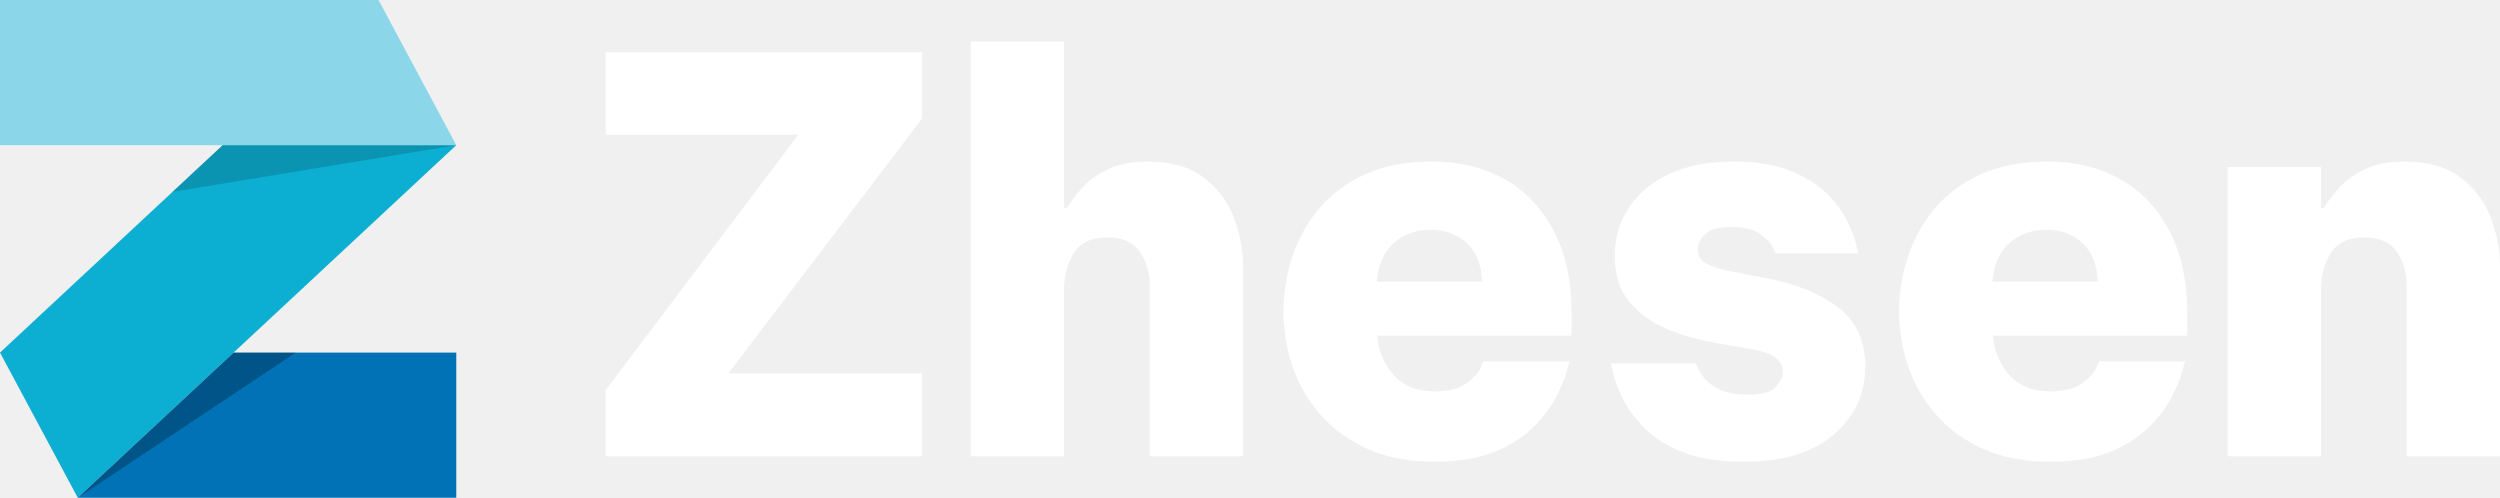
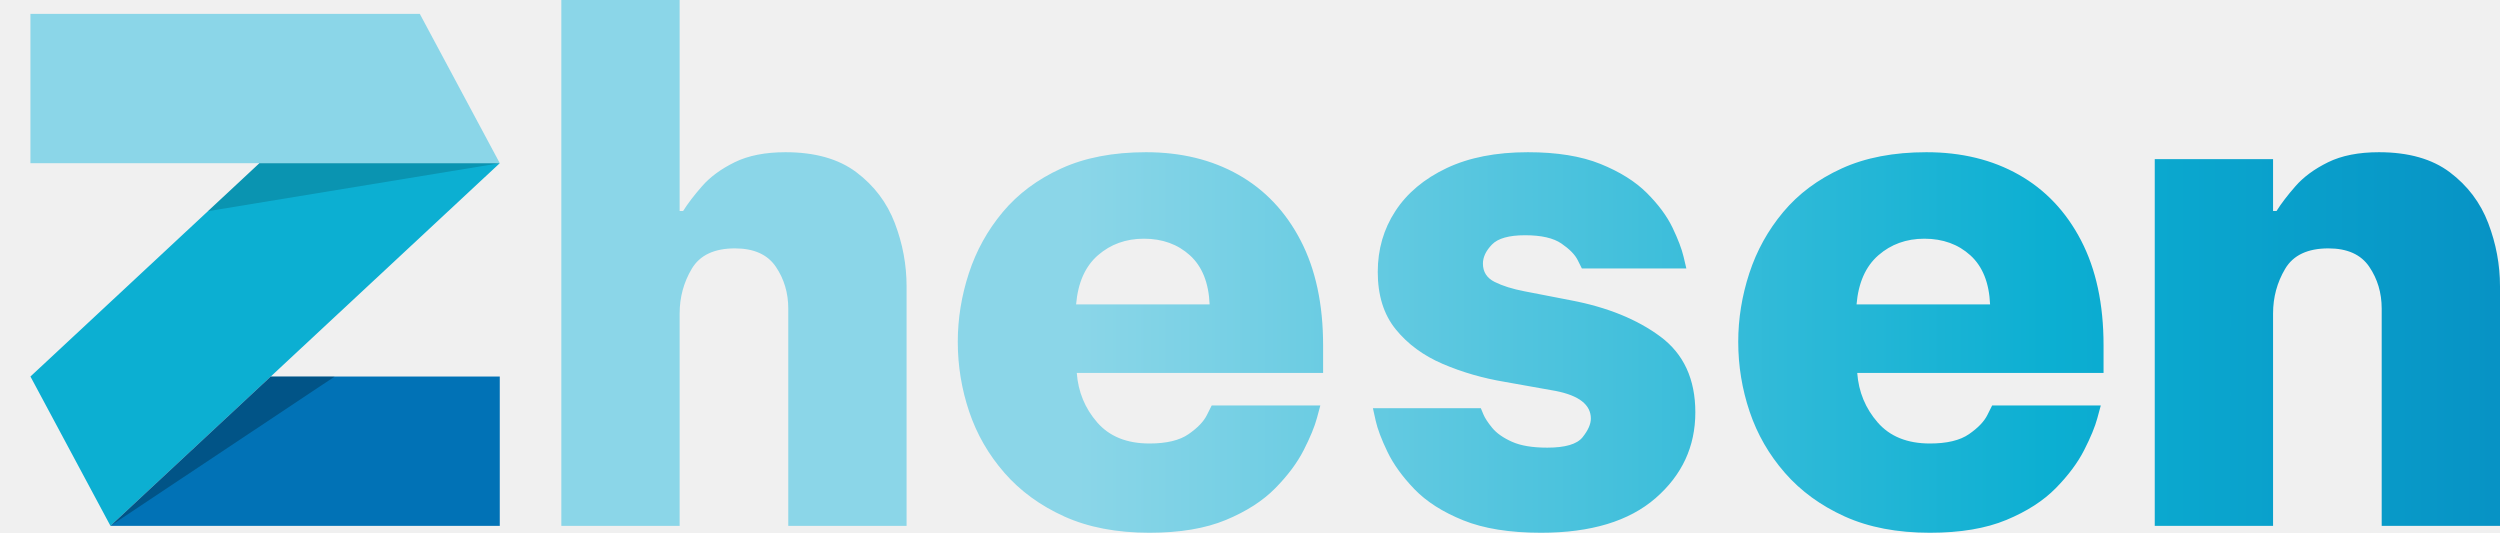
- <svg xmlns="http://www.w3.org/2000/svg" viewBox="0 -83.60 458.06 91.20">
-   <g transform="translate(0 -83.6) scale(1.9)">
+ <svg xmlns="http://www.w3.org/2000/svg" viewBox="0 -76.00 361.33 77.00">
+   <defs>
+     <linearGradient id="zd" gradientUnits="userSpaceOnUse" x1="81.13" x2="361.33" y1="0" y2="0">
+       <stop offset="0" stop-color="#8bd6e8" />
+       <stop offset=".5" stop-color="#0cafd2" />
+       <stop offset="1" stop-color="#0172b6" />
+     </linearGradient>
+   </defs>
+   <g transform="translate(4.4 -74) scale(1.541667)">
    <polygon points="0 0 36.5 0 44 14 0 14" fill="#8bd6e8" />
    <polygon points="21.47 14 44 14 7.5 48 0 34" fill="#0cafd2" />
    <polygon points="21.47 14 44 14 16.64 18.5" fill="#000" fill-opacity=".16" />
    <polygon points="7.5 48 44 48 44 34 22.53 34" fill="#0172b6" />
    <polygon points="7.5 48 22.53 34 28.53 34" fill="#000" fill-opacity=".26" />
  </g>
-   <path transform="translate(106.56 0)" d="M62.40 0L4.40 0L4.40-12.10L39.70-58.90L4.40-58.90L4.40-74L62.40-74L62.40-61.90L26.90-15.20L62.40-15.20L62.40 0ZM88.40 0L71.30 0L71.30-76L88.40-76L88.40-45.50L88.90-45.50Q89.90-47.10 91.65-49.10Q93.40-51.10 96.35-52.55Q99.30-54 103.70-54L103.70-54Q110.10-54 113.95-51.10Q117.80-48.20 119.50-43.75Q121.20-39.30 121.20-34.60L121.20-34.60L121.20 0L104.10 0L104.10-31.40Q104.10-34.80 102.30-37.45Q100.50-40.10 96.40-40.10L96.40-40.10Q91.90-40.10 90.15-37.15Q88.40-34.20 88.40-30.70L88.40-30.70L88.40 0ZM156.30 1L156.30 1Q149.20 1 144-1.35Q138.80-3.70 135.35-7.65Q131.90-11.60 130.25-16.50Q128.60-21.40 128.60-26.60L128.60-26.60Q128.60-31.60 130.20-36.50Q131.80-41.40 135.10-45.35Q138.40-49.30 143.55-51.65Q148.70-54 155.80-54L155.80-54Q163.40-54 169.15-50.75Q174.90-47.50 178.15-41.25Q181.40-35 181.40-26.10L181.40-26.10L181.40-22.10L145.80-22.10Q146.10-18 148.75-14.95Q151.40-11.90 156.30-11.90L156.30-11.90Q160-11.90 161.95-13.25Q163.90-14.60 164.60-16Q165.30-17.40 165.30-17.40L165.30-17.40L181-17.40Q181-17.40 180.50-15.55Q180-13.70 178.60-10.95Q177.20-8.20 174.50-5.45Q171.80-2.70 167.35-0.85Q162.90 1 156.30 1ZM145.70-32L145.70-32L165-32Q164.80-36.70 162.15-39.10Q159.50-41.50 155.50-41.50L155.50-41.50Q151.60-41.50 148.85-39.10Q146.10-36.70 145.70-32ZM212.90 1L212.90 1Q206.10 1 201.65-0.80Q197.20-2.60 194.60-5.30Q192.00-8 190.70-10.70Q189.40-13.40 189.00-15.20Q188.60-17 188.60-17L188.60-17L204.20-17Q204.20-17 204.55-16.15Q204.90-15.30 205.85-14.15Q206.80-13 208.70-12.15Q210.60-11.30 213.80-11.30L213.80-11.30Q217.70-11.30 218.90-12.80Q220.10-14.30 220.10-15.50L220.10-15.50Q220.10-18.50 215.00-19.50L215.00-19.50L207.70-20.80Q202.90-21.60 198.70-23.40Q194.50-25.20 191.90-28.40Q189.30-31.60 189.30-36.70L189.30-36.70Q189.30-41.60 191.85-45.50Q194.40-49.40 199.25-51.70Q204.10-54 211.00-54L211.00-54Q217.30-54 221.50-52.30Q225.70-50.60 228.20-48.10Q230.70-45.60 231.90-43.10Q233.10-40.60 233.50-38.90Q233.90-37.20 233.90-37.20L233.90-37.20L218.80-37.20Q218.80-37.20 218.20-38.40Q217.60-39.60 215.85-40.80Q214.10-42 210.60-42L210.60-42Q207.10-42 205.80-40.65Q204.50-39.30 204.50-37.90L204.50-37.90Q204.50-36.10 206.20-35.25Q207.90-34.40 210.50-33.90L210.50-33.90L217.20-32.60Q225.10-31.10 230.15-27.35Q235.20-23.60 235.20-16.40L235.20-16.40Q235.20-9 229.45-4Q223.70 1 212.90 1ZM269.10 1L269.10 1Q262 1 256.80-1.35Q251.60-3.70 248.15-7.65Q244.70-11.60 243.05-16.50Q241.40-21.40 241.40-26.60L241.40-26.60Q241.40-31.60 243.00-36.50Q244.60-41.40 247.90-45.35Q251.20-49.30 256.35-51.65Q261.50-54 268.60-54L268.60-54Q276.20-54 281.95-50.75Q287.70-47.50 290.95-41.25Q294.20-35 294.20-26.10L294.20-26.10L294.20-22.10L258.60-22.10Q258.90-18 261.55-14.95Q264.20-11.90 269.10-11.90L269.10-11.90Q272.80-11.90 274.75-13.25Q276.70-14.60 277.40-16Q278.10-17.40 278.10-17.40L278.10-17.40L293.80-17.40Q293.80-17.40 293.30-15.55Q292.80-13.70 291.40-10.95Q290-8.20 287.30-5.45Q284.60-2.70 280.15-0.85Q275.70 1 269.10 1ZM258.50-32L258.50-32L277.80-32Q277.60-36.70 274.95-39.10Q272.30-41.50 268.30-41.50L268.30-41.50Q264.40-41.50 261.65-39.10Q258.90-36.70 258.50-32ZM318.70 0L301.60 0L301.60-53L318.70-53L318.70-45.50L319.20-45.50Q320.20-47.10 321.95-49.10Q323.70-51.10 326.65-52.55Q329.60-54 334-54L334-54Q340.40-54 344.25-51.10Q348.10-48.20 349.80-43.75Q351.50-39.30 351.50-34.60L351.50-34.60L351.50 0L334.40 0L334.40-31.40Q334.40-34.80 332.60-37.45Q330.80-40.10 326.70-40.10L326.70-40.10Q322.20-40.10 320.45-37.15Q318.70-34.20 318.70-30.70L318.70-30.70L318.70 0Z" fill="#fff" />
+   <path transform="translate(74.73 0)" d="M23.50 0L6.40 0L6.40-76L23.50-76L23.50-45.50L24-45.50Q25-47.10 26.75-49.10Q28.50-51.10 31.45-52.55Q34.40-54 38.80-54L38.80-54Q45.20-54 49.05-51.10Q52.90-48.20 54.60-43.75Q56.30-39.30 56.30-34.60L56.30-34.60L56.30 0L39.20 0L39.20-31.40Q39.20-34.80 37.40-37.45Q35.60-40.10 31.50-40.10L31.50-40.10Q27-40.10 25.25-37.15Q23.50-34.20 23.50-30.70L23.50-30.70L23.50 0ZM91.40 1L91.40 1Q84.30 1 79.10-1.35Q73.90-3.70 70.45-7.65Q67-11.60 65.35-16.50Q63.70-21.40 63.70-26.60L63.70-26.60Q63.70-31.60 65.30-36.50Q66.90-41.40 70.20-45.35Q73.50-49.30 78.65-51.65Q83.80-54 90.90-54L90.90-54Q98.50-54 104.25-50.75Q110-47.50 113.25-41.25Q116.50-35 116.50-26.10L116.50-26.10L116.50-22.10L80.90-22.10Q81.20-18 83.85-14.95Q86.50-11.90 91.40-11.90L91.40-11.90Q95.10-11.90 97.05-13.25Q99-14.60 99.70-16Q100.40-17.40 100.40-17.40L100.40-17.40L116.10-17.40Q116.10-17.40 115.60-15.55Q115.10-13.70 113.70-10.95Q112.30-8.20 109.60-5.45Q106.90-2.70 102.45-0.85Q98 1 91.40 1ZM80.80-32L80.80-32L100.10-32Q99.90-36.70 97.25-39.10Q94.60-41.50 90.60-41.50L90.60-41.50Q86.70-41.50 83.95-39.10Q81.20-36.70 80.80-32ZM148 1L148 1Q141.20 1 136.75-0.80Q132.30-2.60 129.70-5.30Q127.10-8 125.80-10.70Q124.50-13.40 124.10-15.20Q123.70-17 123.70-17L123.70-17L139.30-17Q139.30-17 139.65-16.15Q140-15.30 140.95-14.15Q141.90-13 143.80-12.15Q145.70-11.30 148.90-11.30L148.90-11.30Q152.80-11.30 154-12.80Q155.20-14.30 155.20-15.50L155.20-15.50Q155.20-18.50 150.10-19.50L150.10-19.50L142.80-20.80Q138-21.60 133.80-23.40Q129.60-25.20 127.00-28.40Q124.40-31.60 124.40-36.70L124.40-36.70Q124.40-41.60 126.95-45.50Q129.50-49.40 134.35-51.70Q139.20-54 146.10-54L146.10-54Q152.40-54 156.60-52.30Q160.80-50.60 163.30-48.10Q165.80-45.60 167-43.10Q168.20-40.60 168.60-38.90Q169-37.20 169-37.20L169-37.20L153.90-37.20Q153.90-37.20 153.30-38.40Q152.70-39.60 150.95-40.80Q149.20-42 145.70-42L145.70-42Q142.20-42 140.90-40.65Q139.60-39.30 139.60-37.90L139.60-37.90Q139.60-36.10 141.30-35.25Q143-34.40 145.60-33.90L145.60-33.90L152.30-32.60Q160.20-31.10 165.25-27.35Q170.30-23.60 170.30-16.40L170.30-16.40Q170.30-9 164.55-4Q158.80 1 148 1ZM204.20 1L204.20 1Q197.10 1 191.90-1.35Q186.70-3.70 183.25-7.65Q179.80-11.60 178.15-16.50Q176.50-21.40 176.50-26.60L176.50-26.60Q176.50-31.60 178.10-36.50Q179.70-41.40 183.00-45.35Q186.30-49.30 191.45-51.65Q196.60-54 203.70-54L203.70-54Q211.30-54 217.05-50.75Q222.80-47.50 226.05-41.25Q229.30-35 229.30-26.10L229.30-26.10L229.30-22.10L193.70-22.10Q194.00-18 196.65-14.95Q199.30-11.90 204.20-11.90L204.20-11.90Q207.90-11.90 209.85-13.25Q211.80-14.60 212.50-16Q213.20-17.40 213.20-17.40L213.20-17.40L228.90-17.40Q228.90-17.40 228.40-15.55Q227.90-13.70 226.50-10.95Q225.10-8.20 222.40-5.45Q219.70-2.70 215.25-0.85Q210.80 1 204.20 1ZM193.60-32L193.60-32L212.90-32Q212.70-36.70 210.05-39.10Q207.40-41.50 203.40-41.50L203.40-41.50Q199.50-41.50 196.75-39.10Q194.00-36.70 193.60-32ZM253.80 0L236.70 0L236.70-53L253.80-53L253.80-45.50L254.30-45.50Q255.30-47.10 257.05-49.10Q258.80-51.10 261.75-52.55Q264.70-54 269.10-54L269.10-54Q275.50-54 279.35-51.10Q283.20-48.20 284.90-43.75Q286.60-39.30 286.60-34.60L286.60-34.60L286.60 0L269.50 0L269.50-31.40Q269.50-34.80 267.70-37.45Q265.90-40.10 261.80-40.10L261.80-40.10Q257.30-40.10 255.55-37.15Q253.80-34.20 253.80-30.70L253.80-30.70L253.80 0Z" fill="url(#zd)" />
</svg>
